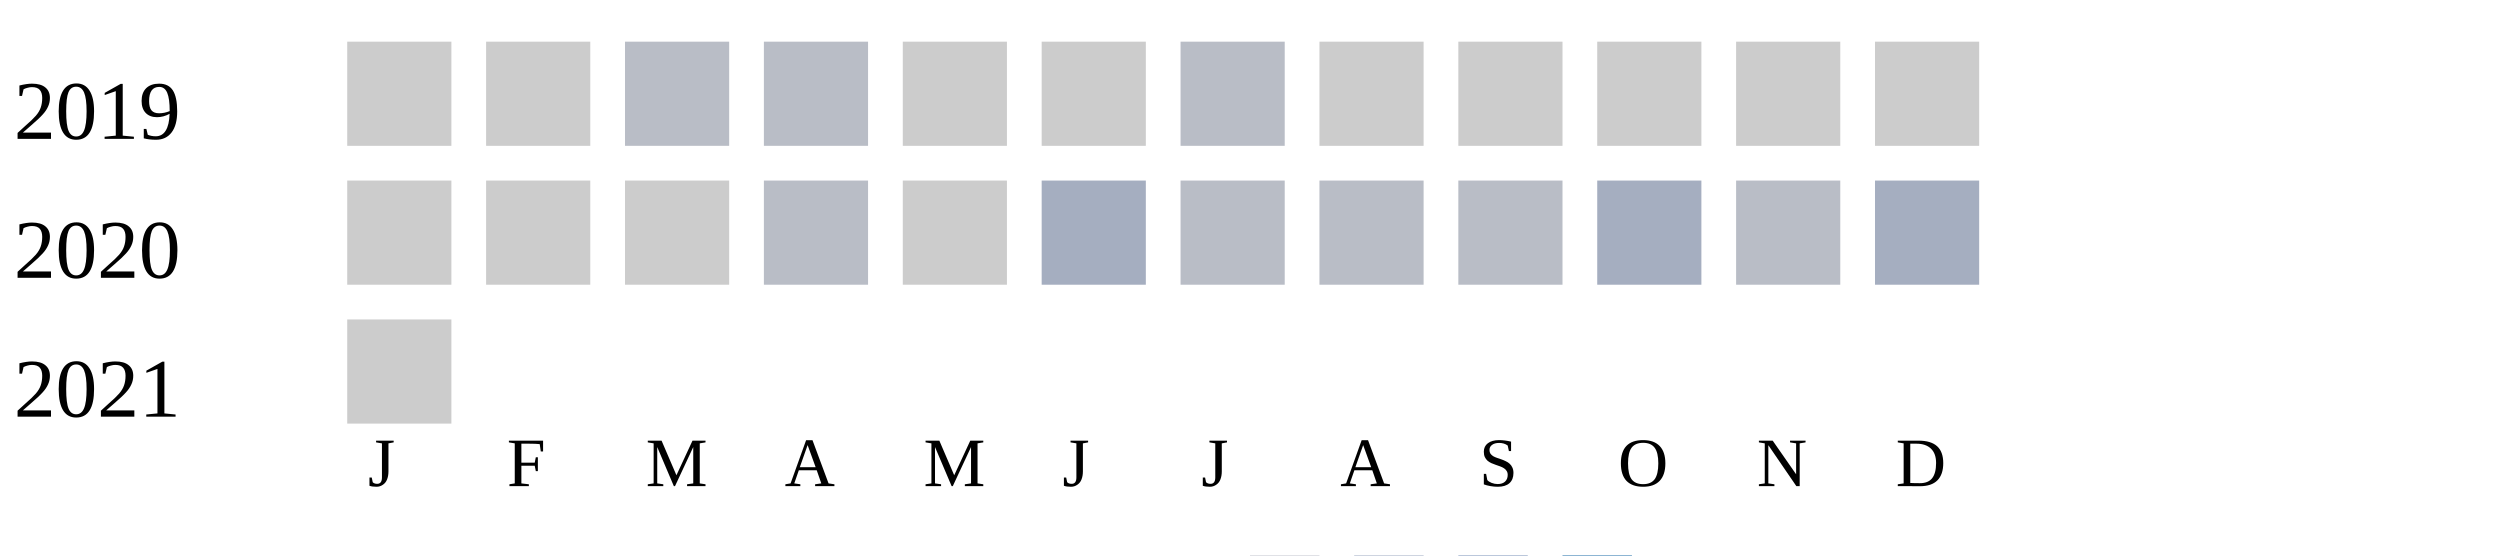
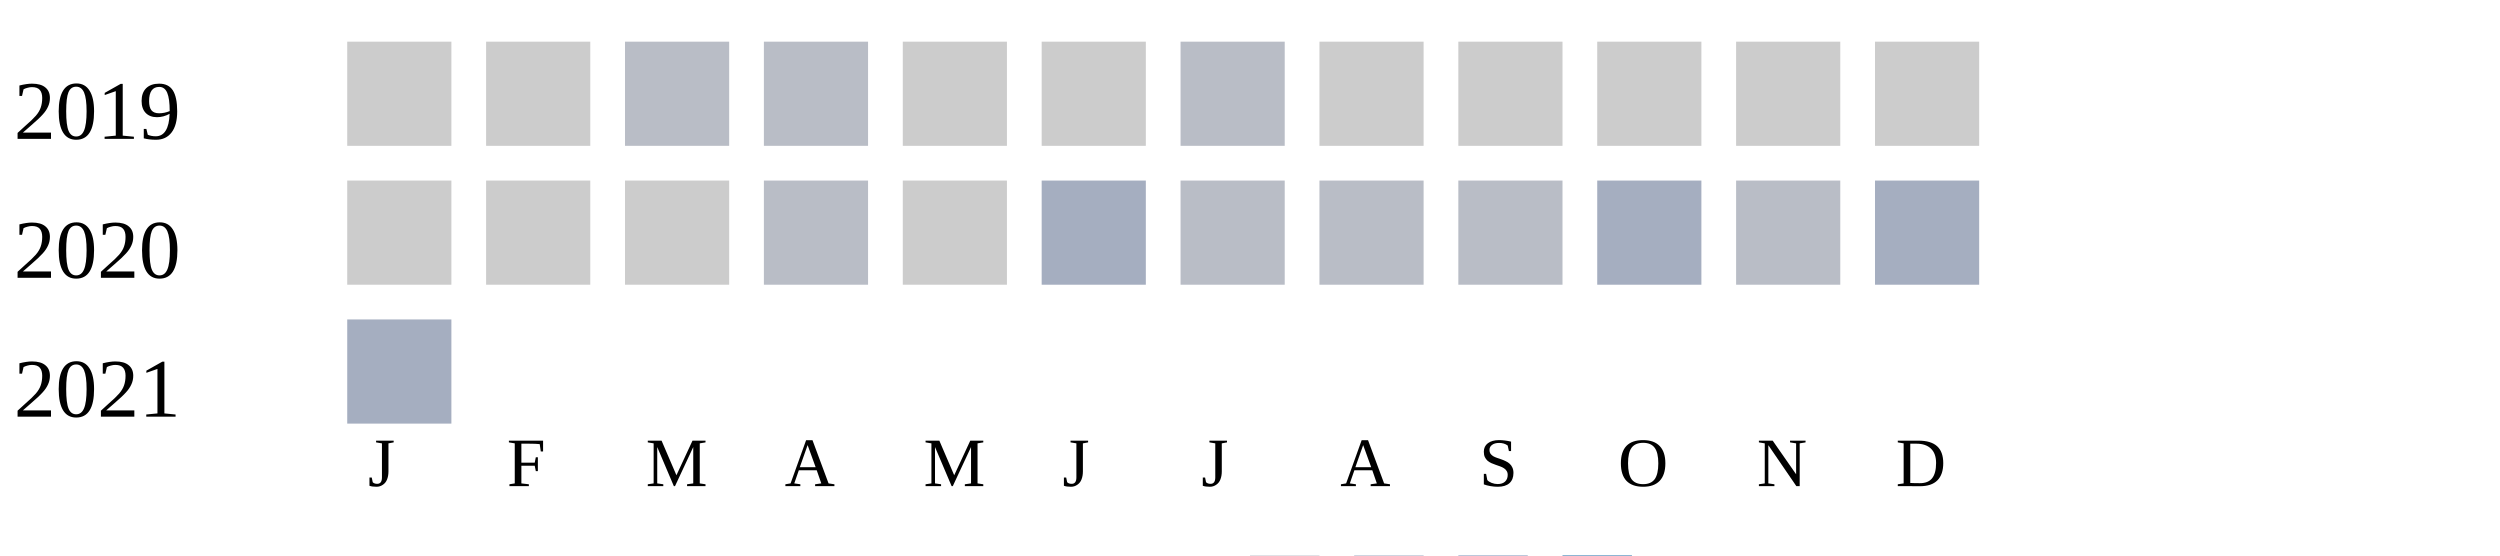
<svg xmlns="http://www.w3.org/2000/svg" width="360" height="80">
  <g transform="translate(0 0)">
    <text x="2" y="20">2019</text>
    <rect x="50" y="6" width="15" height="15" fill="#cccccc" />
    <rect x="70" y="6" width="15" height="15" fill="#cccccc" />
    <rect x="90" y="6" width="15" height="15" fill="#b9bdc6" />
    <rect x="110" y="6" width="15" height="15" fill="#b9bdc6" />
    <rect x="130" y="6" width="15" height="15" fill="#cccccc" />
    <rect x="150" y="6" width="15" height="15" fill="#cccccc" />
    <rect x="170" y="6" width="15" height="15" fill="#b9bdc6" />
    <rect x="190" y="6" width="15" height="15" fill="#cccccc" />
    <rect x="210" y="6" width="15" height="15" fill="#cccccc" />
    <rect x="230" y="6" width="15" height="15" fill="#cccccc" />
    <rect x="250" y="6" width="15" height="15" fill="#cccccc" />
    <rect x="270" y="6" width="15" height="15" fill="#cccccc" />
  </g>
  <g transform="translate(0 20)">
    <text x="2" y="20">2020</text>
    <rect x="50" y="6" width="15" height="15" fill="#cccccc" />
    <rect x="70" y="6" width="15" height="15" fill="#cccccc" />
    <rect x="90" y="6" width="15" height="15" fill="#cccccc" />
    <rect x="110" y="6" width="15" height="15" fill="#b9bdc6" />
    <rect x="130" y="6" width="15" height="15" fill="#cccccc" />
    <rect x="150" y="6" width="15" height="15" fill="#a5aec0" />
    <rect x="170" y="6" width="15" height="15" fill="#b9bdc6" />
    <rect x="190" y="6" width="15" height="15" fill="#b9bdc6" />
    <rect x="210" y="6" width="15" height="15" fill="#b9bdc6" />
    <rect x="230" y="6" width="15" height="15" fill="#a5aec0" />
    <rect x="250" y="6" width="15" height="15" fill="#b9bdc6" />
    <rect x="270" y="6" width="15" height="15" fill="#a5aec0" />
  </g>
  <g transform="translate(0 40)">
    <text x="2" y="20">2021</text>
-     <rect x="50" y="6" width="15" height="15" fill="#cccccc" />
+     <rect x="50" y="6" width="15" height="15" fill="#a5aec0" />
  </g>
  <text style="font-size: 10px; text-align: center" x="53" y="70">J</text>
  <text style="font-size: 10px; text-align: center" x="73" y="70">F</text>
  <text style="font-size: 10px; text-align: center" x="93" y="70">M</text>
  <text style="font-size: 10px; text-align: center" x="113" y="70">A</text>
  <text style="font-size: 10px; text-align: center" x="133" y="70">M</text>
  <text style="font-size: 10px; text-align: center" x="153" y="70">J</text>
  <text style="font-size: 10px; text-align: center" x="173" y="70">J</text>
  <text style="font-size: 10px; text-align: center" x="193" y="70">A</text>
  <text style="font-size: 10px; text-align: center" x="213" y="70">S</text>
  <text style="font-size: 10px; text-align: center" x="233" y="70">O</text>
  <text style="font-size: 10px; text-align: center" x="253" y="70">N</text>
  <text style="font-size: 10px; text-align: center" x="273" y="70">D</text>
  <text style="font-size: 10px;" x="155" y="89">Less</text>
  <rect fill="#b9bdc6" width="10" height="10" x="180" y="80" />
  <rect fill="#919fba" width="10" height="10" x="195" y="80" />
  <rect fill="#6882ae" width="10" height="10" x="210" y="80" />
  <rect fill="#005a9c" width="10" height="10" x="225" y="80" />
  <text x="240" y="89" style="font-size: 10px;">More</text>
</svg>
